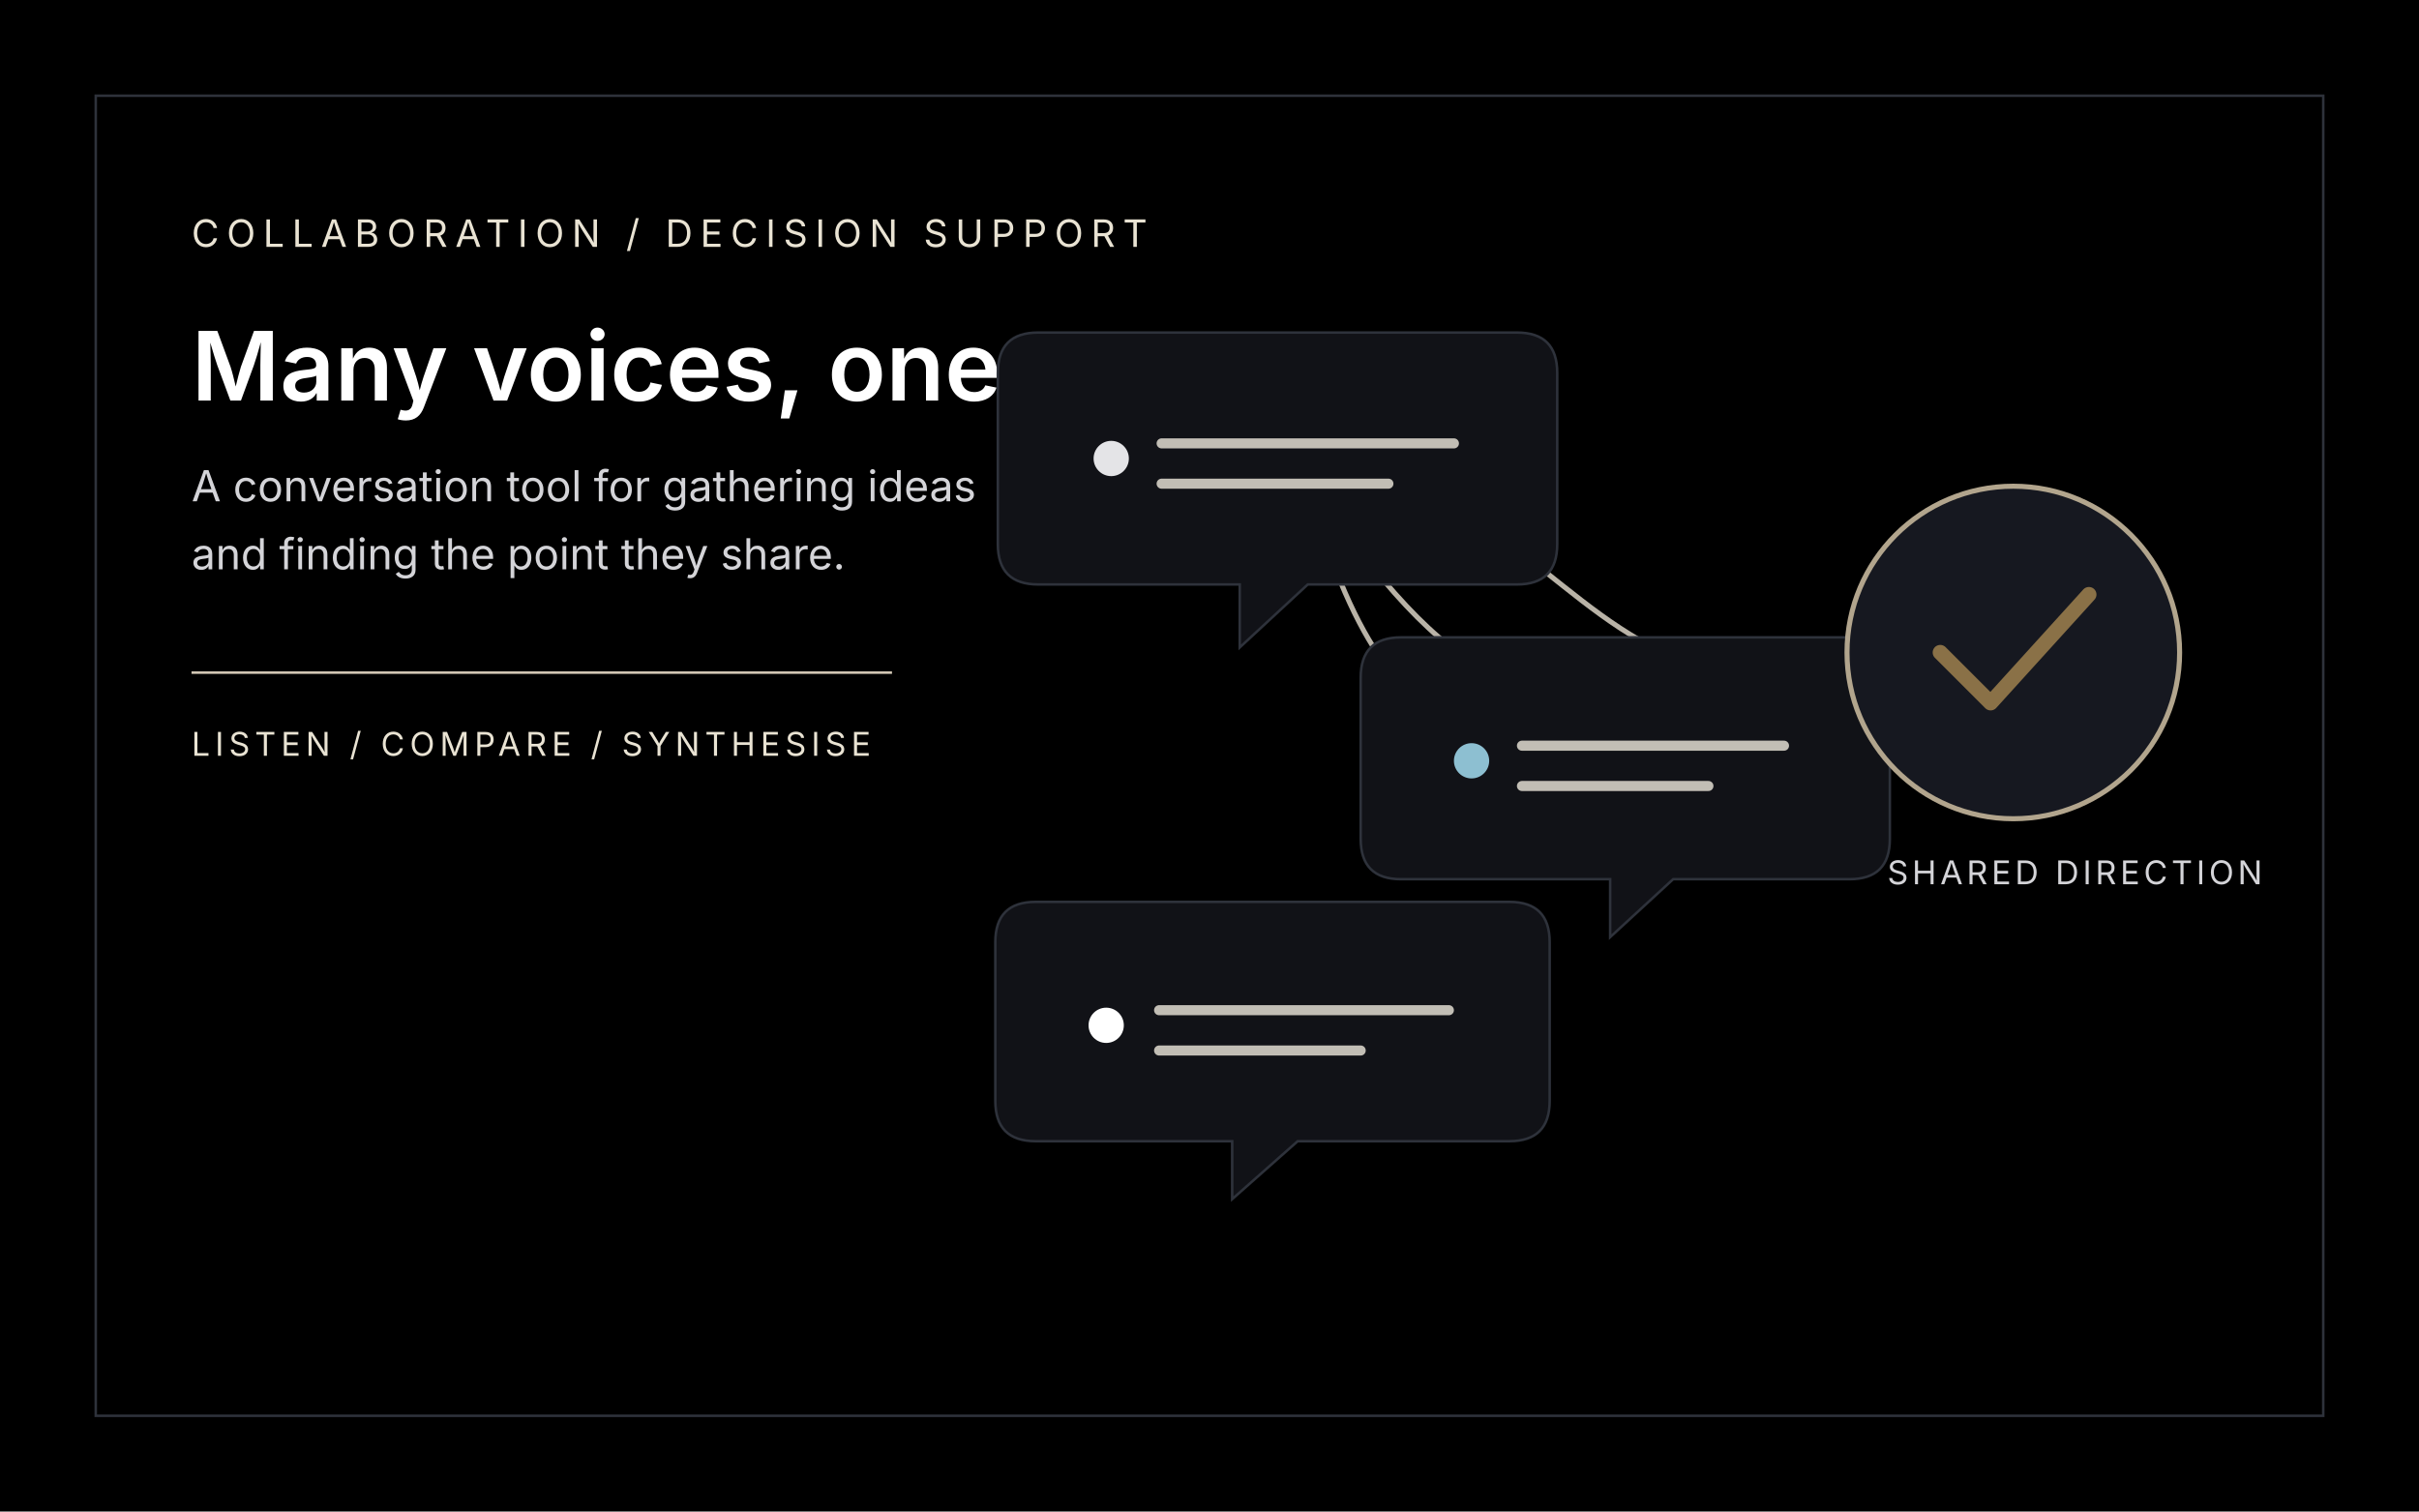
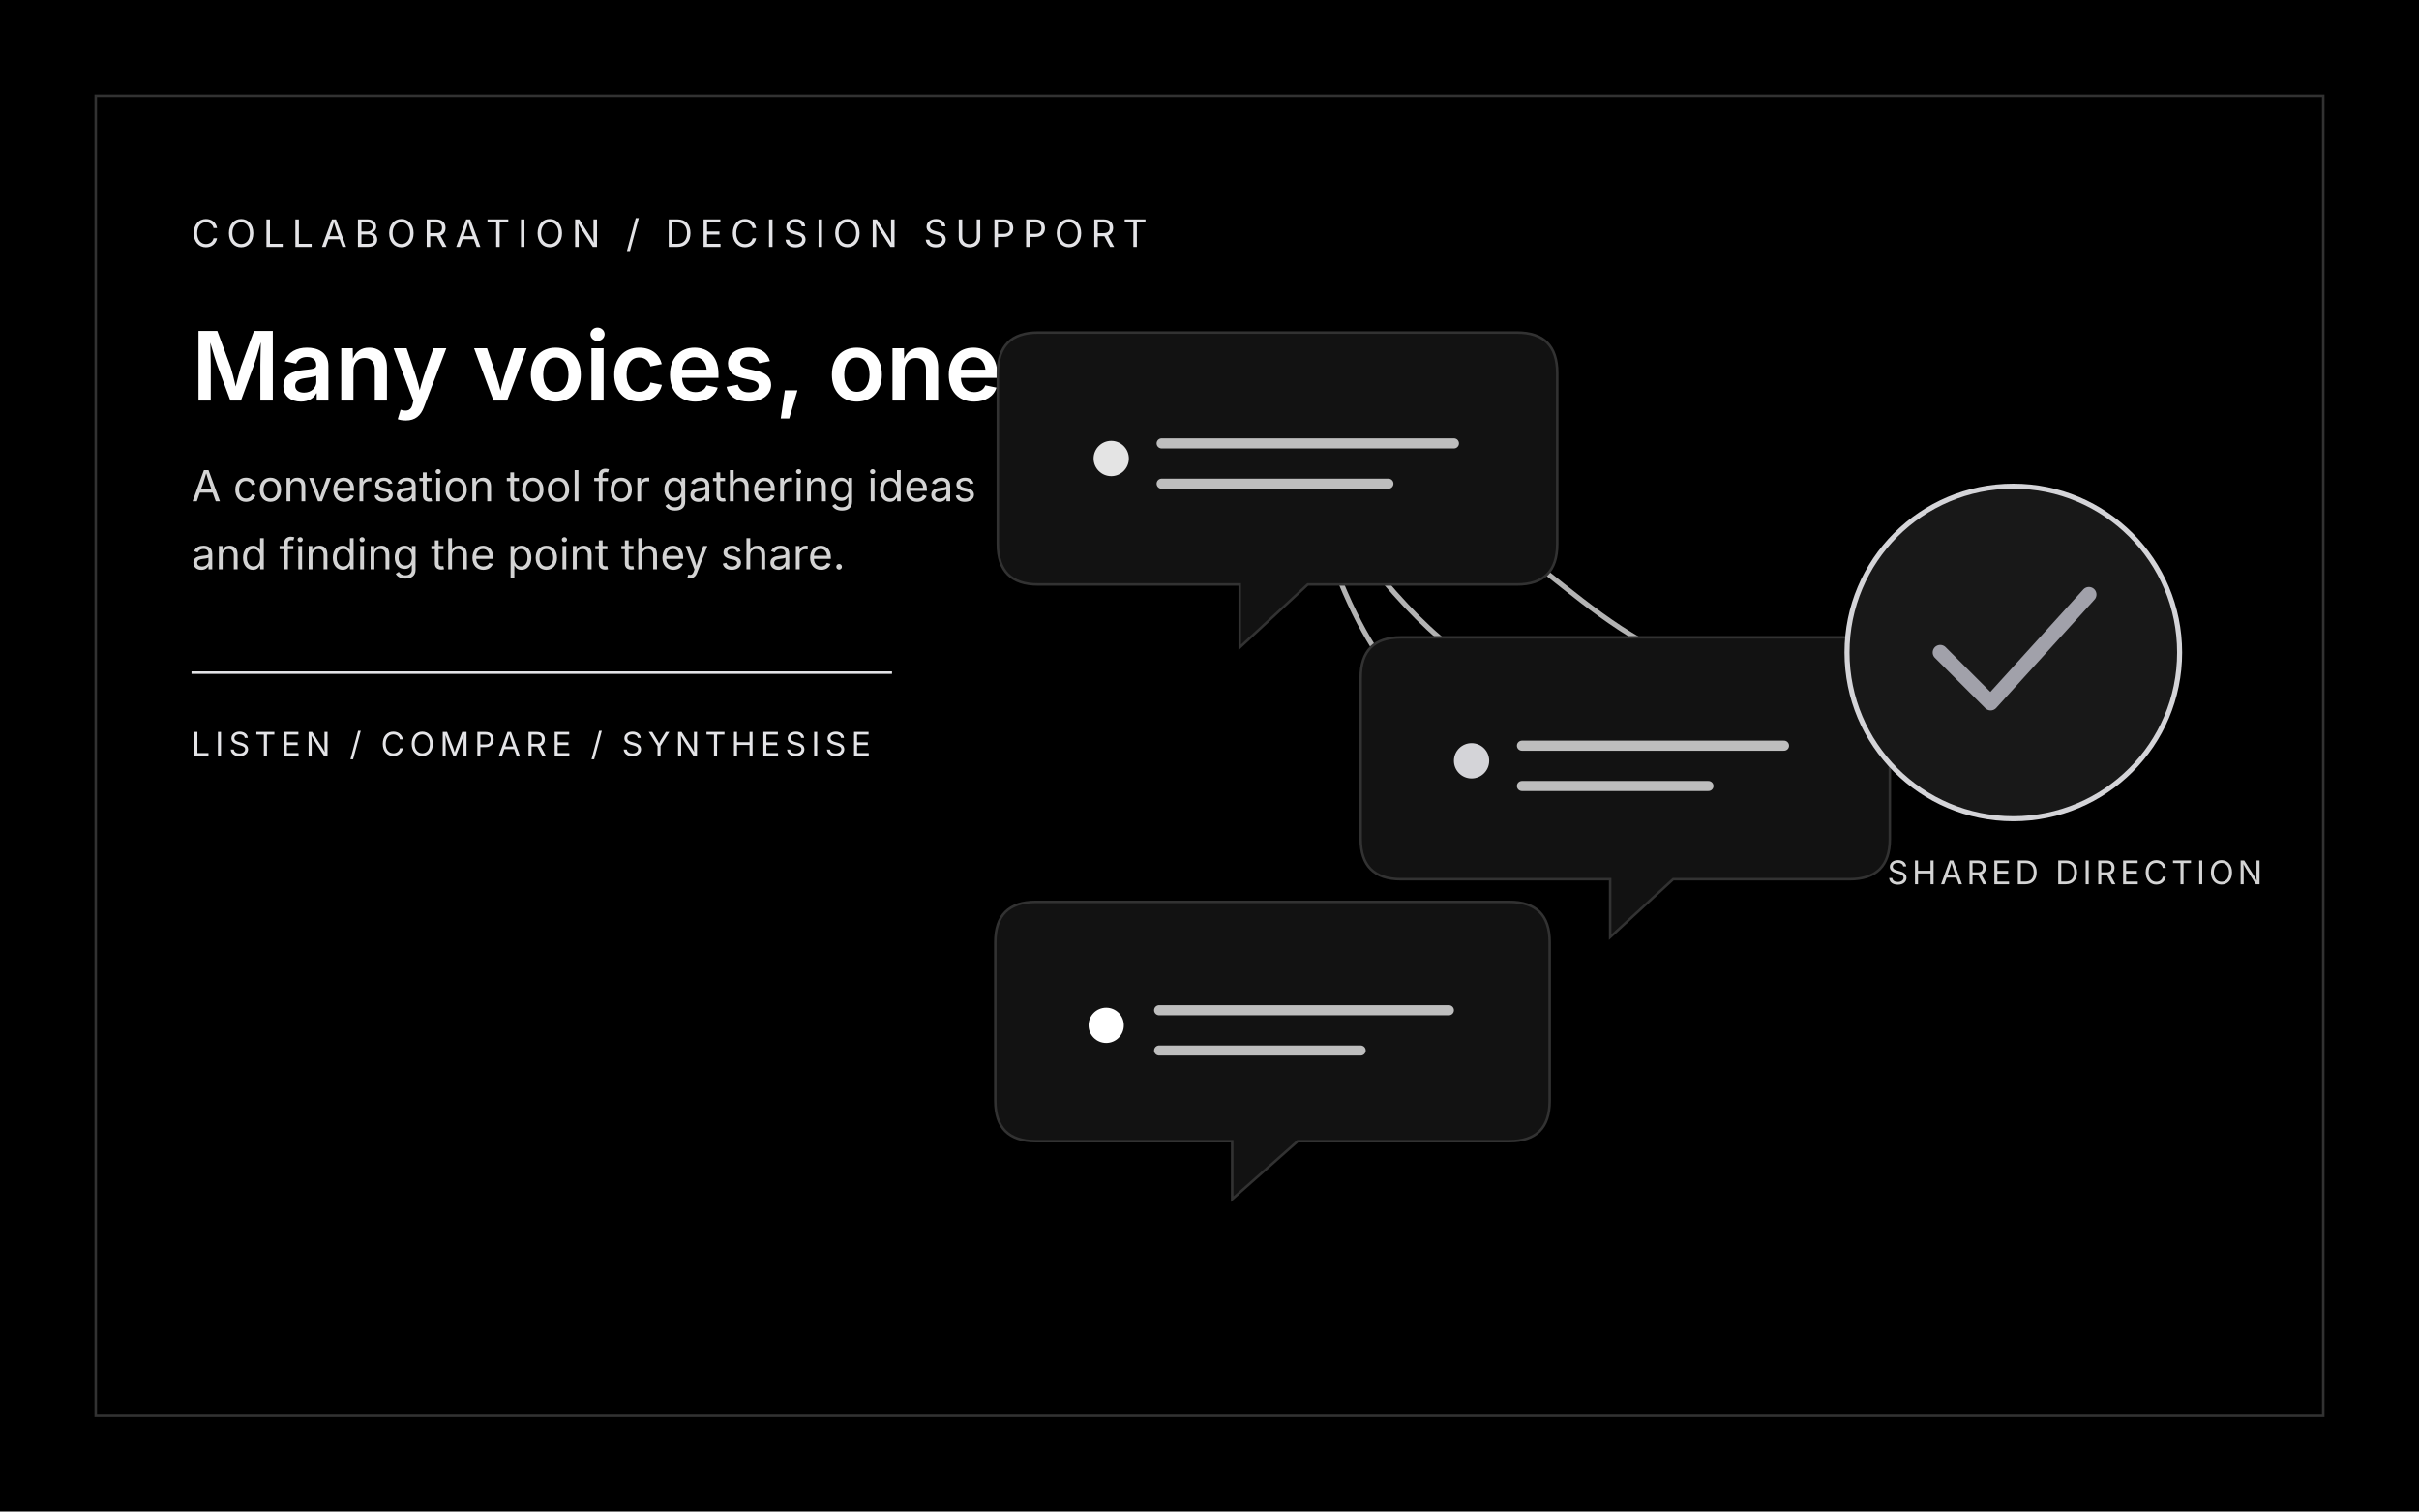
<svg xmlns="http://www.w3.org/2000/svg" viewBox="0 0 960 600" role="img">
  <defs>
    <style>
      text {
        font-family: 'Archivo', 'Inter', -apple-system, sans-serif;
      }
      .telemetry {
        font-family: 'IBM Plex Mono', ui-monospace, monospace !important;
      }
      .serif-accent {
        font-family: 'Instrument Serif', Georgia, serif !important;
        font-style: italic;
      }
    </style>
  </defs>
  <rect width="960" height="600" fill="#000000" />
-   <path d="M38 38h884v524H38z" fill="none" stroke="#2e323b" />
-   <text x="76" y="98" fill="#E9E3D3" font-family="'IBM Plex Mono', ui-monospace, monospace" font-size="15" letter-spacing="3">COLLABORATION / DECISION SUPPORT</text>
+   <path d="M38 38h884v524H38z" fill="none" stroke="#323232" />
+   <text x="76" y="98" fill="#E4E4E7" font-family="'IBM Plex Mono', ui-monospace, monospace" font-size="15" letter-spacing="3">COLLABORATION / DECISION SUPPORT</text>
  <text x="76" y="159" fill="#ffffff" font-family="'Inter', -apple-system, sans-serif" font-size="38" font-weight="600">Many voices, one next step.</text>
-   <text x="76" y="199" fill="#d4d4d8" font-family="'Inter', -apple-system, sans-serif" font-size="17">A conversation tool for gathering ideas</text>
-   <text x="76" y="226" fill="#d4d4d8" font-family="'Inter', -apple-system, sans-serif" font-size="17">and finding the point they share.</text>
-   <path d="M76 267h278" stroke="#d2c7b4" />
-   <text x="76" y="300" fill="#E9E3D3" font-family="'IBM Plex Mono', ui-monospace, monospace" font-size="13" letter-spacing="2">LISTEN / COMPARE / SYNTHESISE</text>
-   <g fill="none" stroke="#b9b3a7" stroke-width="2">
+   <text x="76" y="199" fill="#d4d4d4" font-family="'Inter', -apple-system, sans-serif" font-size="17">A conversation tool for gathering ideas</text>
+   <text x="76" y="226" fill="#d4d4d4" font-family="'Inter', -apple-system, sans-serif" font-size="17">and finding the point they share.</text>
+   <path d="M76 267h278" stroke="#E4E4E7" />
+   <text x="76" y="300" fill="#E4E4E7" font-family="'IBM Plex Mono', ui-monospace, monospace" font-size="13" letter-spacing="2">LISTEN / COMPARE / SYNTHESISE</text>
+   <g fill="none" stroke="#b3b3b3" stroke-width="2">
    <path d="M518 189c72 0 94 47 142 70m-142-70c60 87 89 97 142 70m-142-70c36 131 83 104 142 70" />
    <path d="M660 259h95" />
  </g>
  <g>
-     <path d="M412 132h190q16 0 16 16v68q0 16-16 16h-83l-27 25v-25h-80q-16 0-16-16v-68q0-16 16-16Z" fill="#111217" stroke="#2e323b" />
-     <circle cx="441" cy="182" r="7" fill="#e4e4e7" />
-     <path d="M461 176h116m-116 16h90" stroke="#c2beb5" stroke-width="4" stroke-linecap="round" />
-     <path d="M556 253h178q16 0 16 16v64q0 16-16 16h-70l-25 23v-23h-83q-16 0-16-16v-64q0-16 16-16Z" fill="#111217" stroke="#2e323b" />
-     <circle cx="584" cy="302" r="7" fill="#8dbfd1" />
-     <path d="M604 296h104m-104 16h74" stroke="#c2beb5" stroke-width="4" stroke-linecap="round" />
-     <path d="M411 358h188q16 0 16 16v63q0 16-16 16h-84l-26 23v-23h-78q-16 0-16-16v-63q0-16 16-16Z" fill="#111217" stroke="#2e323b" />
+     <path d="M412 132h190q16 0 16 16v68q0 16-16 16h-83l-27 25v-25h-80q-16 0-16-16v-68q0-16 16-16Z" fill="#121212" stroke="#323232" />
+     <circle cx="441" cy="182" r="7" fill="#e4e4e4" />
+     <path d="M461 176h116m-116 16h90" stroke="#bebebe" stroke-width="4" stroke-linecap="round" />
+     <path d="M556 253h178q16 0 16 16v64q0 16-16 16h-70l-25 23v-23h-83q-16 0-16-16v-64q0-16 16-16Z" fill="#121212" stroke="#323232" />
+     <circle cx="584" cy="302" r="7" fill="#D4D4D8" />
+     <path d="M604 296h104m-104 16h74" stroke="#bebebe" stroke-width="4" stroke-linecap="round" />
+     <path d="M411 358h188q16 0 16 16v63q0 16-16 16h-84l-26 23v-23h-78q-16 0-16-16v-63q0-16 16-16Z" fill="#121212" stroke="#323232" />
    <circle cx="439" cy="407" r="7" fill="#ffffff" />
-     <path d="M460 401h115m-115 16h80" stroke="#c2beb5" stroke-width="4" stroke-linecap="round" />
+     <path d="M460 401h115m-115 16h80" stroke="#bebebe" stroke-width="4" stroke-linecap="round" />
  </g>
-   <circle cx="799" cy="259" r="66" fill="#161820" stroke="#b2a58d" stroke-width="2" />
-   <path d="m770 259 20 20 39-43" fill="none" stroke="#8a7147" stroke-width="6" stroke-linecap="round" stroke-linejoin="round" />
-   <text x="749" y="351" fill="#d4d4d8" font-family="'IBM Plex Mono', ui-monospace, monospace" font-size="13" letter-spacing="1.5">SHARED DIRECTION</text>
+   <circle cx="799" cy="259" r="66" fill="#181818" stroke="#D4D4D8" stroke-width="2" />
+   <path d="m770 259 20 20 39-43" fill="none" stroke="#A1A1AA" stroke-width="6" stroke-linecap="round" stroke-linejoin="round" />
+   <text x="749" y="351" fill="#d4d4d4" font-family="'IBM Plex Mono', ui-monospace, monospace" font-size="13" letter-spacing="1.5">SHARED DIRECTION</text>
</svg>
